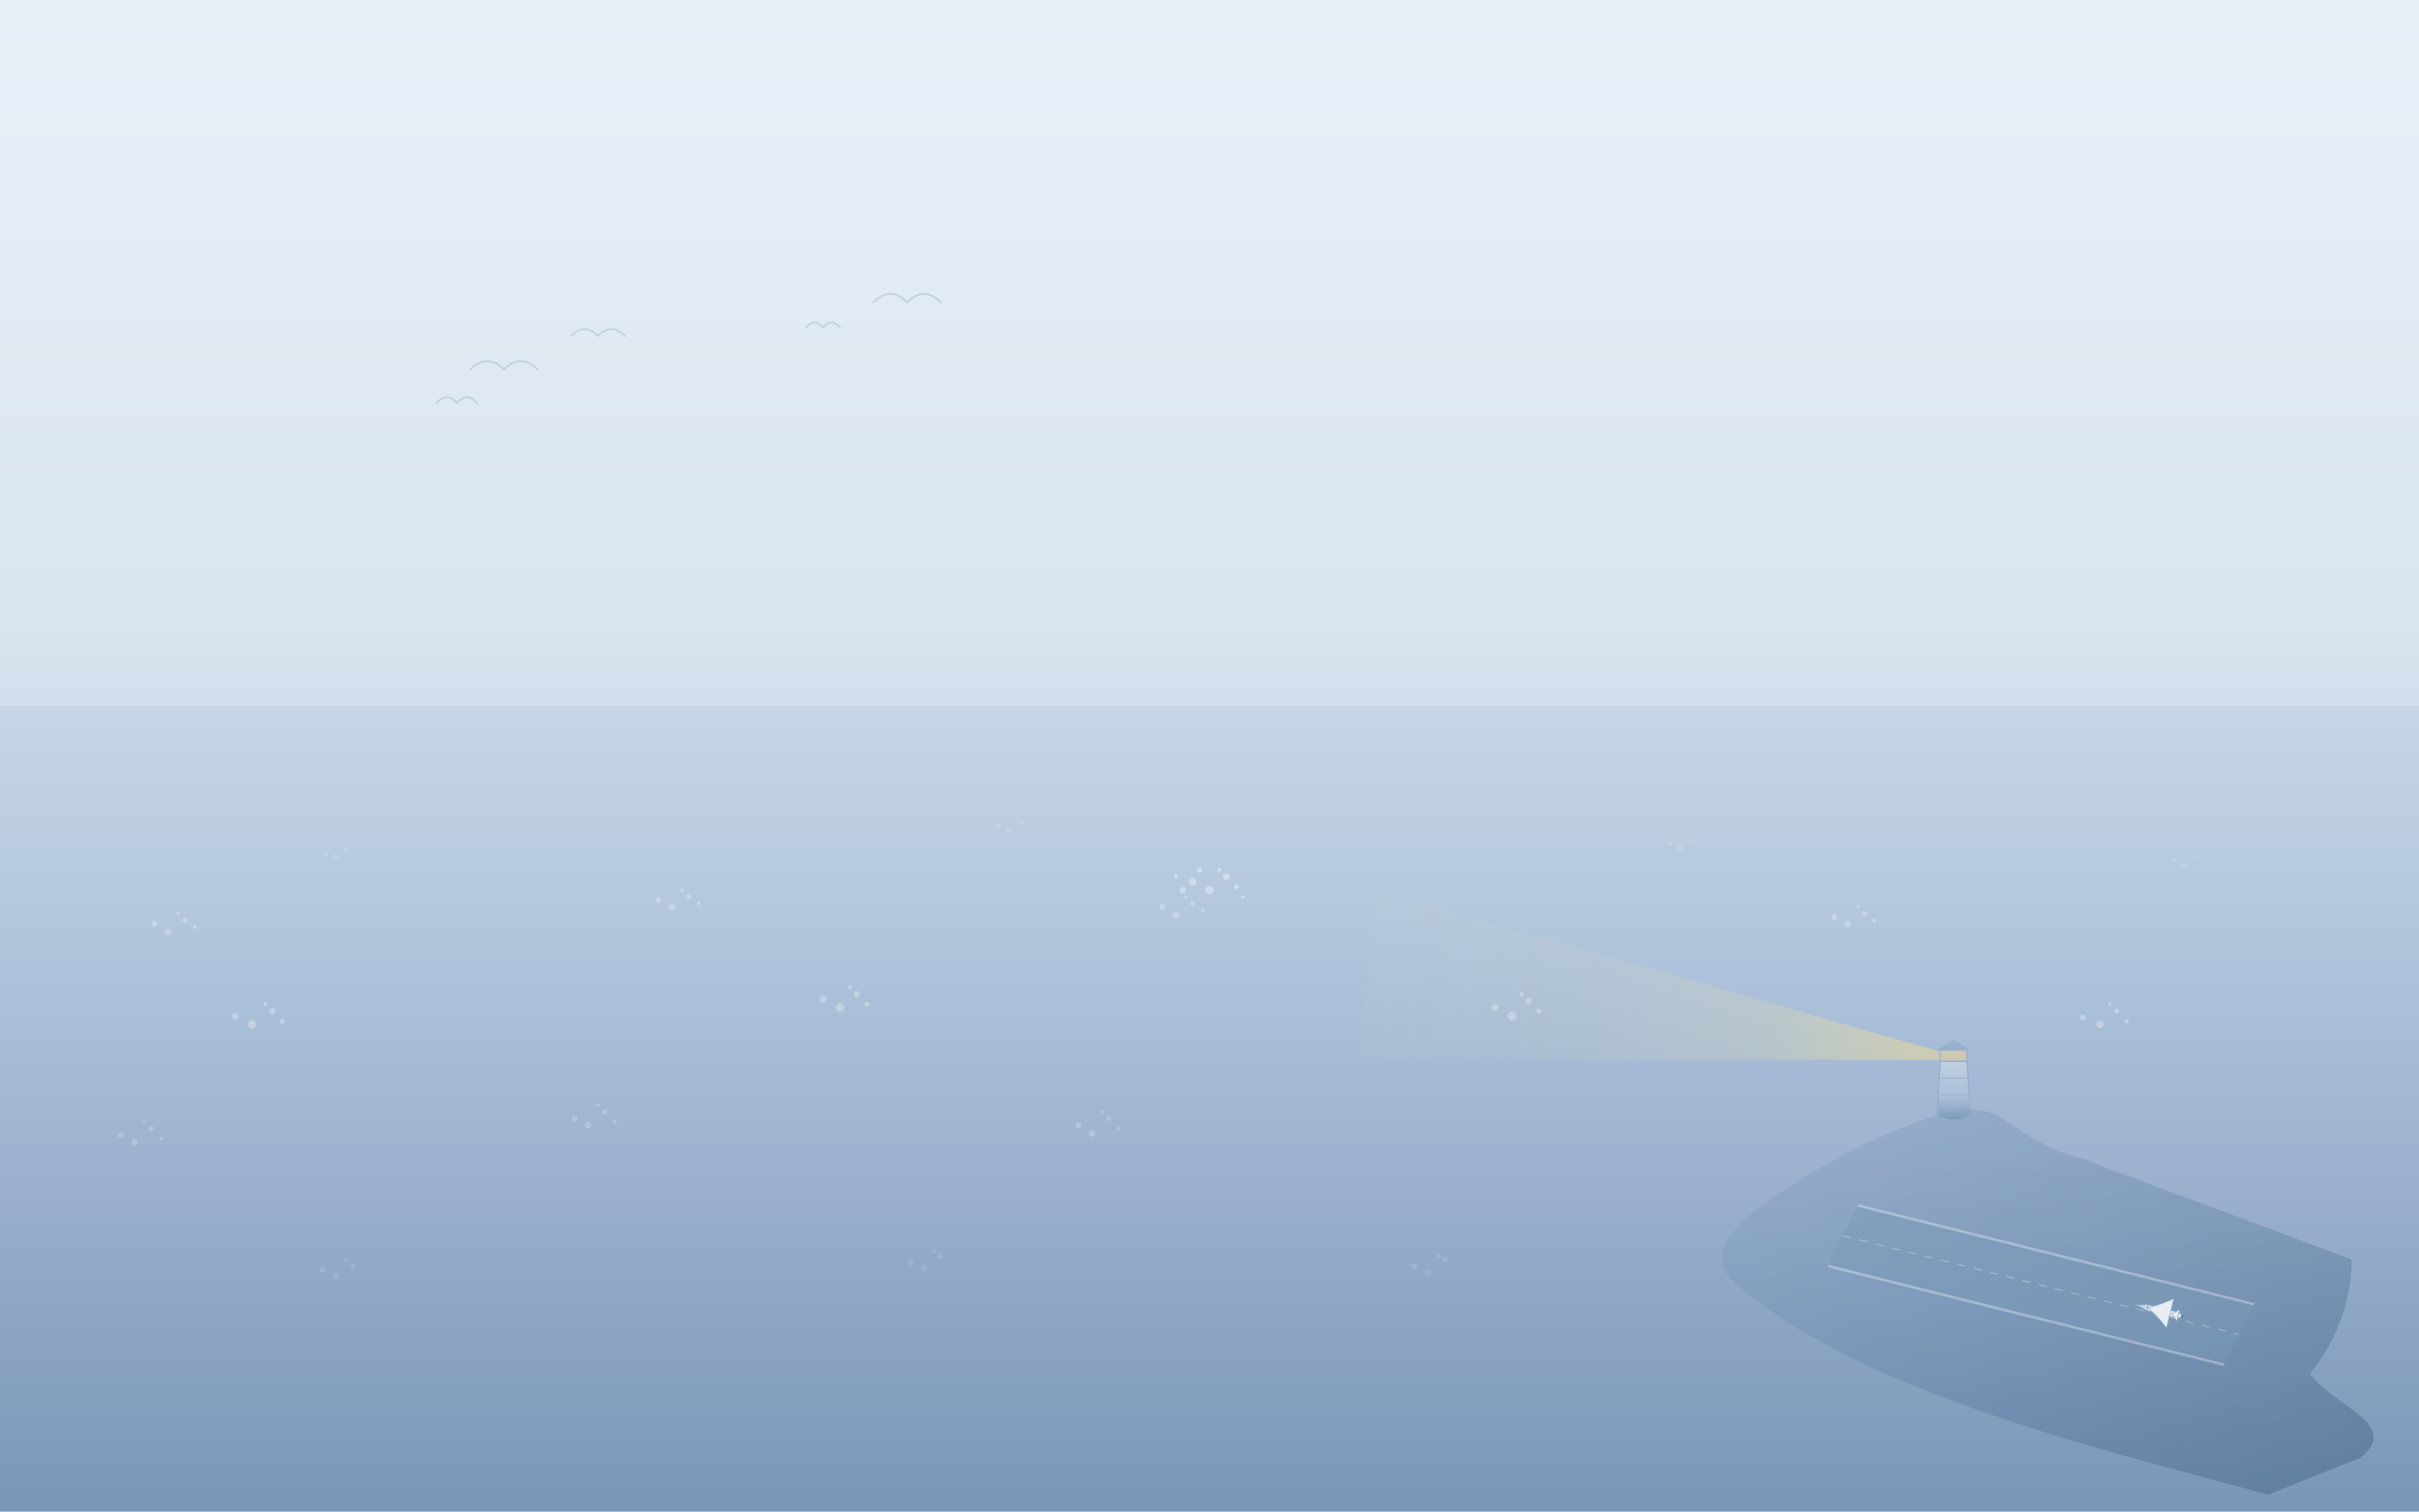
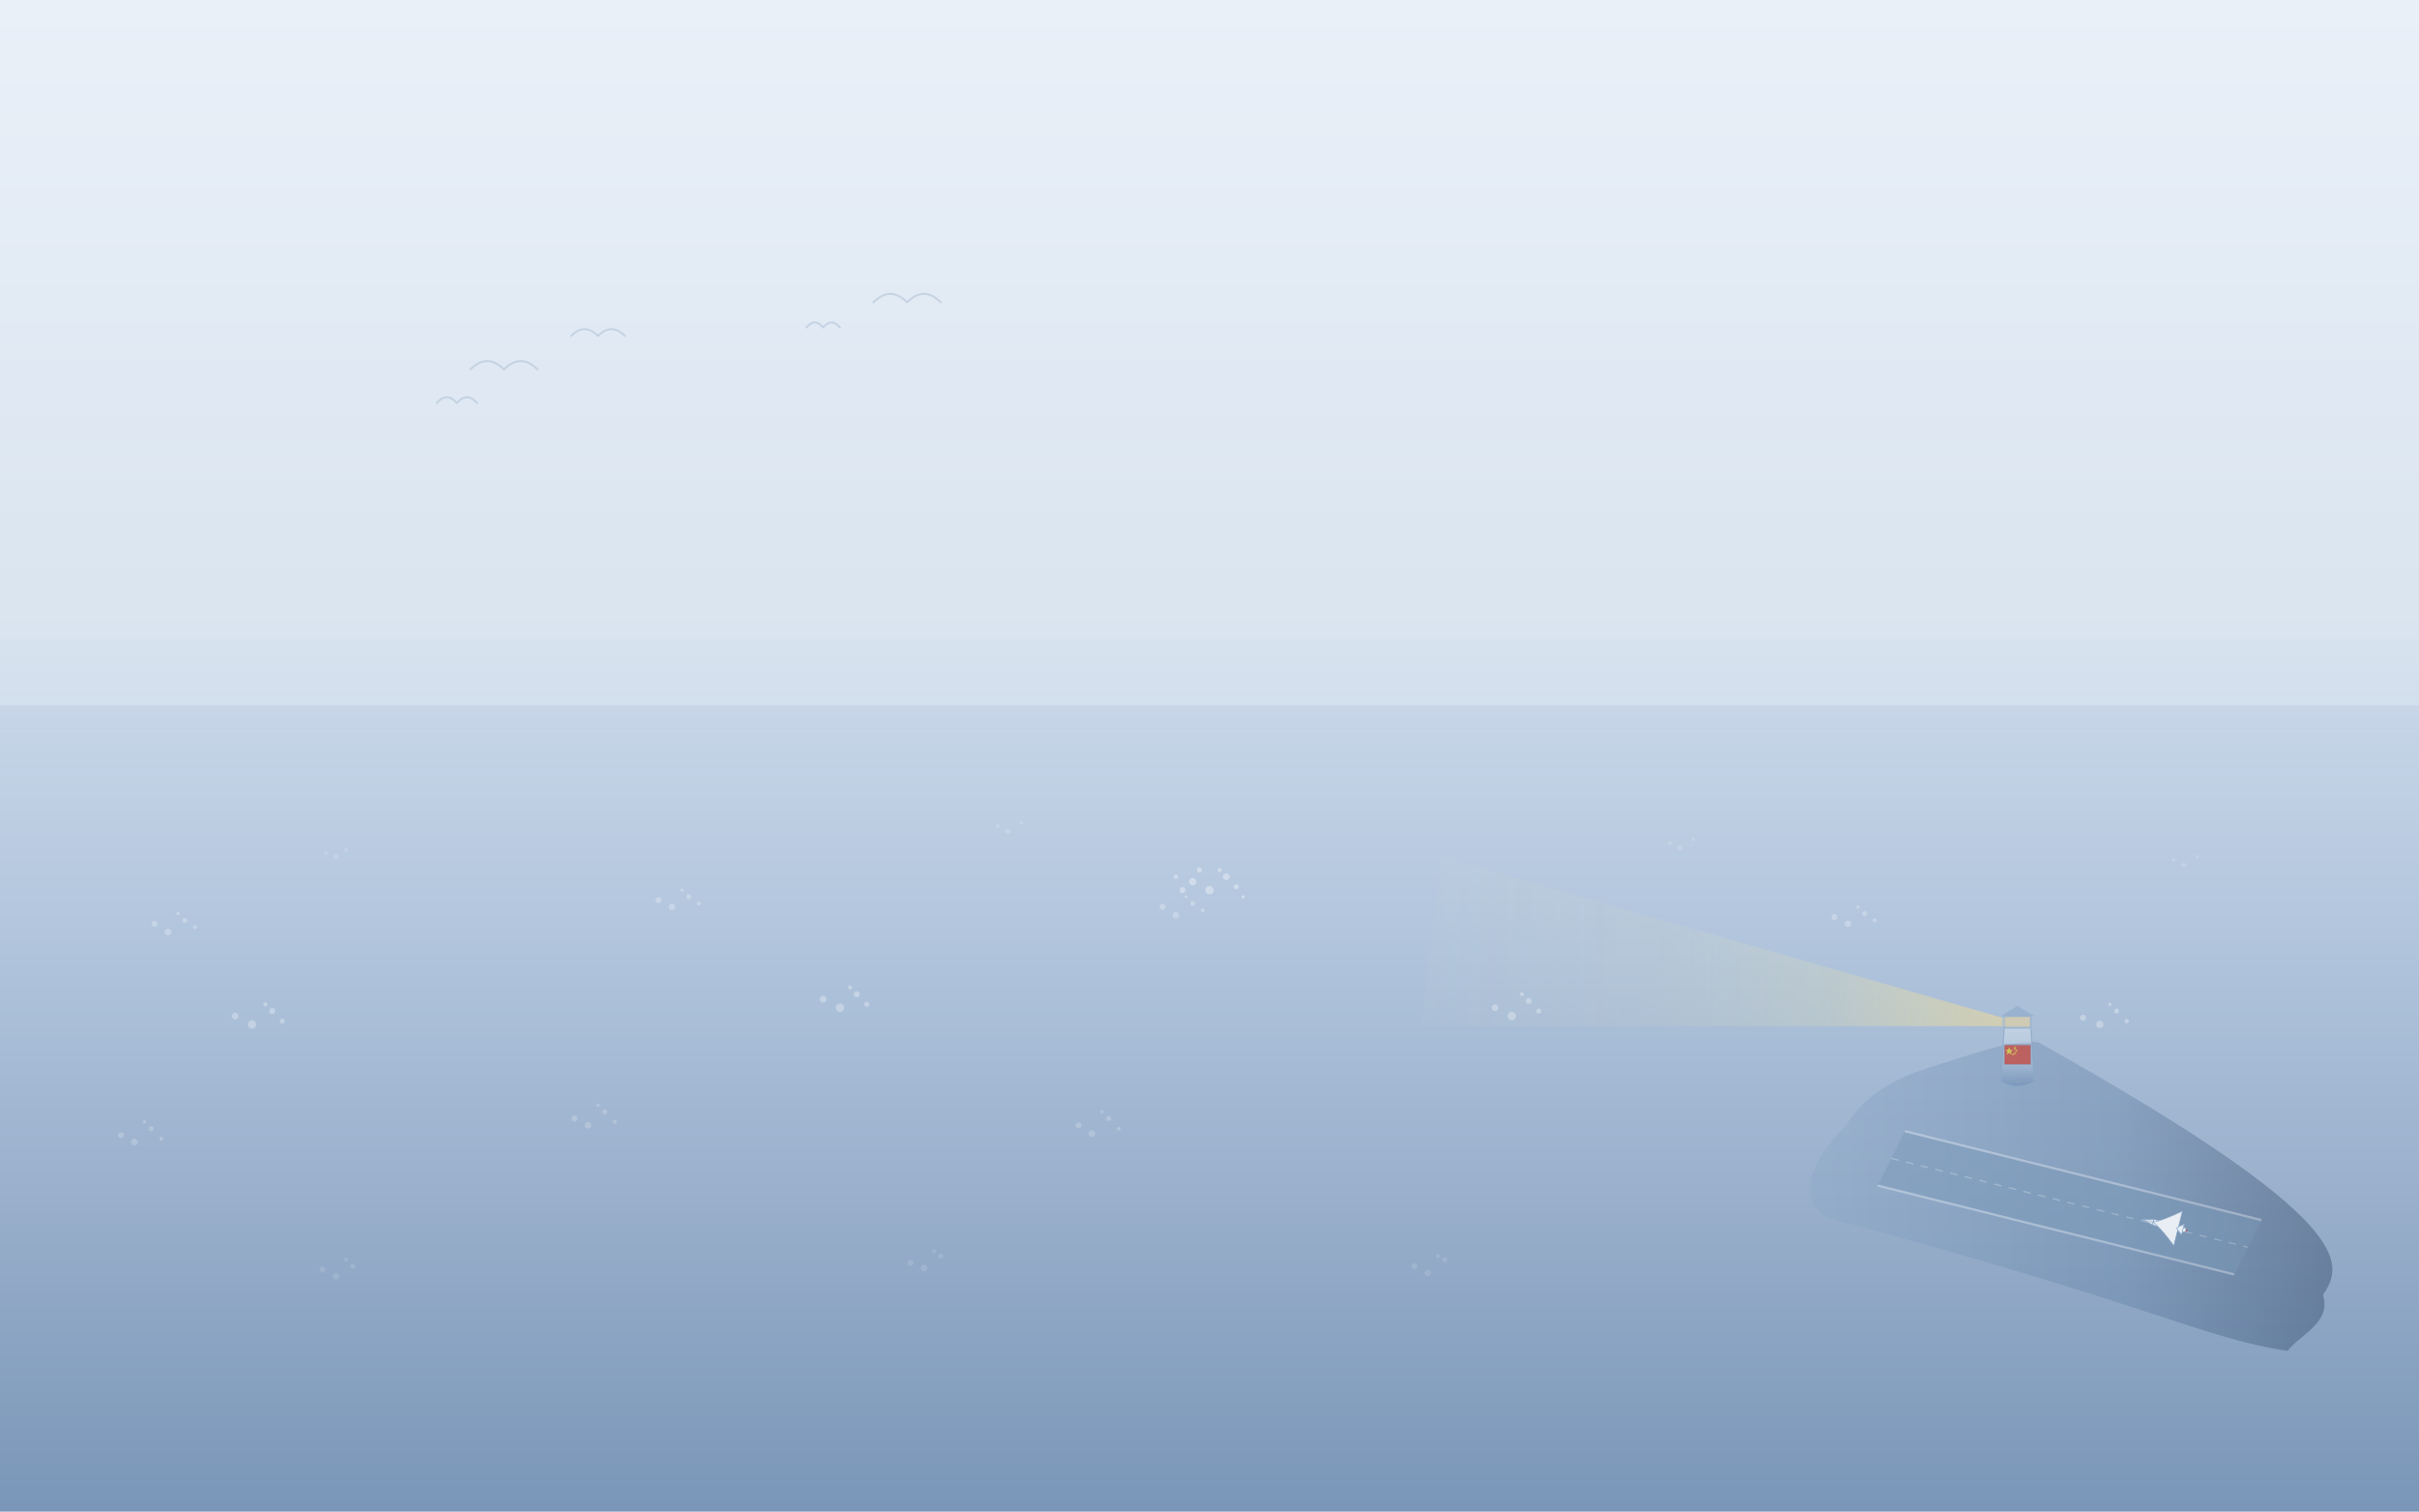
<svg xmlns="http://www.w3.org/2000/svg" viewBox="0 0 1440 900" width="1440" height="900">
  <linearGradient id="sky" x1="0" y1="0" x2="0" y2="1">
    <stop offset="0%" stop-color="#EAF0F8" />
    <stop offset="50%" stop-color="#D6E2EE" />
    <stop offset="100%" stop-color="#C8D6E8" />
  </linearGradient>
  <rect width="1440" height="900" fill="url(#sky)" />
  <linearGradient id="sea" x1="0" y1="0" x2="0" y2="1">
    <stop offset="0%" stop-color="#C8D6E8" />
    <stop offset="30%" stop-color="#B0C4DC" />
    <stop offset="60%" stop-color="#9AB0CC" />
    <stop offset="100%" stop-color="#7A96B8" />
  </linearGradient>
  <rect x="0" y="420" width="1440" height="480" fill="url(#sea)" />
  <linearGradient id="merge" x1="0" y1="0" x2="0" y2="1">
    <stop offset="0%" stop-color="#D6E2EE" stop-opacity="0.5" />
    <stop offset="50%" stop-color="#C8D6E8" stop-opacity="0.3" />
    <stop offset="100%" stop-color="#B0C4DC" stop-opacity="0" />
  </linearGradient>
  <rect x="0" y="380" width="1440" height="80" fill="url(#merge)" />
  <g fill="none" stroke="#5A7AA0" stroke-width="1.2" stroke-linecap="round" stroke-linejoin="round" opacity="0.20">
    <path d="M280,220 Q290,210 300,220 Q310,210 320,220" />
    <path d="M340,200 Q348,192 356,200 Q364,192 372,200" />
    <path d="M260,240 Q266,233 272,240 Q278,233 284,240" />
    <path d="M520,180 Q530,170 540,180 Q550,170 560,180" />
    <path d="M480,195 Q485,189 490,195 Q495,189 500,195" />
  </g>
-   <g opacity="0.35">
-     <linearGradient id="islandGrad" x1="0" y1="0" x2="1" y2="1">
-       <stop offset="0%" stop-color="#8AA8C8" />
-       <stop offset="50%" stop-color="#5A7AA0" />
-       <stop offset="100%" stop-color="#2A4A6A" />
-     </linearGradient>
-     <path d="M1350,890              C1280,870 1120,835 1040,770              C1010,750 1030,730 1060,710              C1090,690 1120,675 1150,665              C1170,658 1185,660 1195,668              C1210,678 1220,685 1240,690              C1260,698 1320,720 1400,750              C1400,775 1390,800 1375,818              C1390,838 1430,848 1405,868              C1380,878 1365,884 1350,890              Z" fill="url(#islandGrad)" />
-   </g>
-   <g opacity="0.45">
-     <path d="M1106.1,717.8 L1088.1,753.8 L1323.9,812.6 L1341.9,776.6 Z" fill="#7A9AB8" />
-     <line x1="1106.1" y1="717.8" x2="1341.9" y2="776.6" stroke="#FFFFFF" stroke-width="1.5" opacity="0.70" />
-     <line x1="1088.1" y1="753.8" x2="1323.9" y2="812.6" stroke="#FFFFFF" stroke-width="1.5" opacity="0.70" />
-     <line x1="1097.1" y1="735.8" x2="1332.9" y2="794.6" stroke="#FFFFFF" stroke-width="0.8" stroke-dasharray="5,5" opacity="0.55" />
-   </g>
-   <g transform="translate(1288, 781) rotate(14)">
-     <rect x="-10" y="-1.8" width="19" height="3.6" rx="1" fill="#E8EEF4" stroke="#8AA8C8" stroke-width="0.4" />
-     <path d="M-10,-1.8 L-15,-0.3 L-17.5,0 L-15,0.3 L-10,1.8 Z" fill="#E8EEF4" stroke="#8AA8C8" stroke-width="0.4" />
-     <path d="M-10,0 Q-5,-2 4,-9 L4,9 Q-5,2 -10,0 Z" fill="#E8EEF4" stroke="#8AA8C8" stroke-width="0.4" />
-     <polygon points="5,0 9,-3.5 9,3.5" fill="#E8EEF4" stroke="#8AA8C8" stroke-width="0.4" />
-     <path d="M9,-1.8 L11,-0.6 L11,0.6 L9,1.8 Z" fill="#E8EEF4" stroke="#8AA8C8" stroke-width="0.4" />
-     <rect x="11" y="-0.5" width="0.8" height="1" rx="0.3" fill="#2A4A6A" />
-     <ellipse cx="-12" cy="0" rx="2.5" ry="1" fill="#8AA8C8" opacity="0.35" />
-   </g>
-   <g opacity="0.56">
-     <linearGradient id="towerGrad" x1="0" y1="0" x2="0" y2="1">
-       <stop offset="0%" stop-color="#D6E2EE" />
-       <stop offset="60%" stop-color="#B0C4DC" />
-       <stop offset="100%" stop-color="#6A8AB0" />
-     </linearGradient>
-     <path d="M1153,664 Q1163,670 1173,664 L1171,632 L1155,632 Z" fill="url(#towerGrad)" stroke="#8AA8C8" stroke-width="0.8" />
-     <line x1="1154" y1="652" x2="1172" y2="652" stroke="#8AA8C8" stroke-width="0.5" />
-     <line x1="1154" y1="642" x2="1172" y2="642" stroke="#8AA8C8" stroke-width="0.5" />
-     <rect x="1155" y="625" width="16" height="7" rx="1" fill="#D6C8A8" stroke="#8AA8C8" stroke-width="0.7" />
-     <rect x="1156" y="626" width="14" height="5" rx="0.8" fill="#FFE088" opacity="0.50" />
-     <path d="M1153,625 L1163,619 L1173,625 Z" fill="#8AA8C8" />
-     <line x1="1155" y1="626" x2="1155" y2="631" stroke="#FFE088" stroke-width="0.8" opacity="0.50" />
-     <linearGradient id="beamFade" x1="1" y1="0" x2="0" y2="0">
-       <stop offset="0%" stop-color="#FFE088" stop-opacity="0.82" />
-       <stop offset="30%" stop-color="#FFEE99" stop-opacity="0.30" />
-       <stop offset="60%" stop-color="#FFEEAA" stop-opacity="0.12" />
-       <stop offset="100%" stop-color="#FFEEBB" stop-opacity="0.04" />
-     </linearGradient>
-     <g opacity="1">
-       <animateTransform attributeName="transform" type="rotate" values="-5 1154 630; 5 1154 630; -5 1154 630" keyTimes="0; 0.5; 1" dur="6s" repeatCount="indefinite" />
-       <path d="M1154,626 L820,530 L808,631 L1154,631 Z" fill="url(#beamFade)" />
+   <g transform="translate(0, 20)">
+     <g opacity="0.35" transform="translate(1245, 695) scale(0.90, 1) rotate(-3) translate(-1245, -695)">
+       <linearGradient id="islandGrad" x1="0" y1="0" x2="1" y2="0">
+         <stop offset="0%" stop-color="#8AA8C8" />
+         <stop offset="60%" stop-color="#5A7AA0" />
+         <stop offset="100%" stop-color="#1A3050" />
+       </linearGradient>
+       <path d="M1370,791              C1315,781 1280,758 1070,696              C1050,684 1060,662 1085,642              C1105,616 1135,612 1160,606              C1190,599 1205,597 1215,599              C1420,716 1410,741 1395,759              C1400,776 1378,782 1370,791              Z" fill="url(#islandGrad)" />
+     </g>
+     <g opacity="0.45" transform="translate(1232, 696.2) scale(0.90) translate(-1232, -696.2)">
+       <path d="M1123.1,648.8 L1105.1,684.8 L1340.9,743.6 L1358.9,707.6 Z" fill="#7A9AB8" />
+       <line x1="1123.1" y1="648.8" x2="1358.9" y2="707.6" stroke="#FFFFFF" stroke-width="1.5" opacity="0.70" />
+       <line x1="1105.1" y1="684.8" x2="1340.9" y2="743.6" stroke="#FFFFFF" stroke-width="1.5" opacity="0.70" />
+       <line x1="1114.1" y1="666.8" x2="1349.9" y2="725.6" stroke="#FFFFFF" stroke-width="0.8" stroke-dasharray="5,5" opacity="0.55" />
+     </g>
+     <g>
+       <animateTransform attributeName="transform" type="translate" values="0,0; 0,0; -100,-25; -160,-50; -380,-250; -380,-250; 380,140; 100,25; 10,3; 0,0; 0,0" keyTimes="0; 0.24; 0.29; 0.34; 0.43; 0.52; 0.57; 0.76; 0.85; 0.9; 1" dur="21s" repeatCount="indefinite" />
+       <animate attributeName="opacity" values="1; 1; 1; 0.5; 0; 0; 0; 0.5; 0.9; 1; 1" keyTimes="0; 0.24; 0.34; 0.38; 0.43; 0.57; 0.65; 0.76; 0.85; 0.9; 1" dur="21s" repeatCount="indefinite" />
+       <g transform="translate(1291, 710) scale(0.96) rotate(14)">
+         <rect x="-10" y="-1.8" width="19" height="3.6" rx="1" fill="#E8EEF4" stroke="#8AA8C8" stroke-width="0.4" />
+         <path d="M-10,-1.8 L-15,-0.3 L-17.5,0 L-15,0.3 L-10,1.8 Z" fill="#E8EEF4" stroke="#8AA8C8" stroke-width="0.4" />
+         <path d="M-10,0 Q-5,-2 6,-11 L6,11 Q-5,2 -10,0 Z" fill="#E8EEF4" stroke="#8AA8C8" stroke-width="0.4" />
+         <polygon points="5,0 9,-3.5 9,3.5" fill="#E8EEF4" stroke="#8AA8C8" stroke-width="0.4" />
+         <path d="M9,-1.8 L11,-0.6 L11,0.6 L9,1.8 Z" fill="#E8EEF4" stroke="#8AA8C8" stroke-width="0.4" />
+         <rect x="11" y="-0.5" width="0.8" height="1" rx="0.3" fill="#CC3333" />
+         <ellipse cx="-12" cy="0" rx="2.5" ry="1" fill="#8AA8C8" opacity="0.35" />
+       </g>
+     </g>
+     <g opacity="0.56">
+       <linearGradient id="towerGrad" x1="0" y1="0" x2="0" y2="1">
+         <stop offset="0%" stop-color="#D6E2EE" />
+         <stop offset="60%" stop-color="#B0C4DC" />
+         <stop offset="100%" stop-color="#6A8AB0" />
+       </linearGradient>
+       <path d="M1191,624 Q1201,630 1211,624 L1209,592 L1193,592 Z" fill="url(#towerGrad)" stroke="#8AA8C8" stroke-width="0.8" />
+       <line x1="1192" y1="612" x2="1210" y2="612" stroke="#8AA8C8" stroke-width="0.5" />
+       <g>
+         <rect x="1193" y="602" width="16" height="12" fill="#DE2910" stroke="#8AA8C8" stroke-width="0.4" />
+         <polygon points="1196,603.5 1196.7,605.2 1198.3,605.2 1197,606.2 1197.5,608 1196,606.9 1194.5,608 1195,606.2 1193.7,605.2 1195.3,605.2" fill="#FFDE00" />
+         <polygon points="1199.5,602.8 1199.7,603.7 1200.5,603.7 1199.8,604.2 1200,605.2 1199.5,604.6 1199,605.2 1199.2,604.2 1198.5,603.7 1199.3,603.7" fill="#FFDE00" />
+         <polygon points="1200.3,604.5 1200.5,605.2 1201.2,605.2 1200.6,605.6 1200.8,606.5 1200.3,606 1199.8,606.5 1200,605.6 1199.4,605.2 1200.1,605.2" fill="#FFDE00" />
+         <polygon points="1199.5,606.2 1199.7,606.9 1200.3,606.9 1199.8,607.3 1200,608 1199.5,607.5 1199,608 1199.2,607.3 1198.7,606.9 1199.3,606.9" fill="#FFDE00" />
+         <polygon points="1198.3,607 1198.5,607.6 1199,607.6 1198.6,608 1198.7,608.5 1198.3,608.2 1197.9,608.5 1198,608 1197.6,607.6 1198.1,607.6" fill="#FFDE00" />
+       </g>
+       <line x1="1192" y1="602" x2="1210" y2="602" stroke="#8AA8C8" stroke-width="0.5" />
+       <rect x="1193" y="585" width="16" height="7" rx="1" fill="#D6C8A8" stroke="#8AA8C8" stroke-width="0.7" />
+       <rect x="1194" y="586" width="14" height="5" rx="0.8" fill="#FFE088" opacity="0.50" />
+       <path d="M1191,585 L1201,579 L1211,585 Z" fill="#8AA8C8" />
+       <line x1="1193" y1="586" x2="1193" y2="591" stroke="#FFE088" stroke-width="0.8" opacity="0.50" />
+       <linearGradient id="beamFade" x1="1" y1="0" x2="0" y2="0">
+         <stop offset="0%" stop-color="#FFE088" stop-opacity="0.82" />
+         <stop offset="30%" stop-color="#FFEE99" stop-opacity="0.30" />
+         <stop offset="60%" stop-color="#FFEEAA" stop-opacity="0.12" />
+         <stop offset="100%" stop-color="#FFEEBB" stop-opacity="0.04" />
+       </linearGradient>
+       <g opacity="1">
+         <animateTransform attributeName="transform" type="rotate" values="-5 1192 590; 5 1192 590; -5 1192 590" keyTimes="0; 0.5; 1" dur="6s" repeatCount="indefinite" />
+         <path d="M1192,586 L858,490 L846,591 L1192,591 Z" fill="url(#beamFade)" />
+       </g>
    </g>
  </g>
  <g fill="#FFFFFF">
    <g opacity="0.15">
      <circle cx="200" cy="510" r="1.5" />
      <circle cx="206" cy="506" r="1" />
      <circle cx="194" cy="508" r="1.2" />
      <circle cx="600" cy="495" r="1.5" />
      <circle cx="608" cy="490" r="1" />
      <circle cx="594" cy="492" r="1.2" />
      <circle cx="1000" cy="505" r="1.5" />
      <circle cx="1008" cy="500" r="1" />
      <circle cx="994" cy="502" r="1.2" />
      <circle cx="1300" cy="515" r="1.3" />
      <circle cx="1308" cy="510" r="1" />
      <circle cx="1294" cy="512" r="1" />
    </g>
    <g opacity="0.25">
      <circle cx="100" cy="555" r="2" />
      <circle cx="110" cy="548" r="1.5" />
      <circle cx="92" cy="550" r="1.8" />
      <circle cx="106" cy="544" r="1" />
      <circle cx="116" cy="552" r="1.2" />
      <circle cx="400" cy="540" r="2" />
      <circle cx="410" cy="534" r="1.5" />
      <circle cx="392" cy="536" r="1.8" />
      <circle cx="406" cy="530" r="1" />
      <circle cx="416" cy="538" r="1.2" />
      <circle cx="700" cy="545" r="2" />
      <circle cx="710" cy="538" r="1.5" />
      <circle cx="692" cy="540" r="1.8" />
      <circle cx="706" cy="534" r="1" />
      <circle cx="716" cy="542" r="1.2" />
      <circle cx="1100" cy="550" r="2" />
      <circle cx="1110" cy="544" r="1.5" />
      <circle cx="1092" cy="546" r="1.8" />
      <circle cx="1106" cy="540" r="1" />
      <circle cx="1116" cy="548" r="1.2" />
    </g>
    <g opacity="0.35">
      <circle cx="720" cy="530" r="2.5" />
      <circle cx="730" cy="522" r="2" />
      <circle cx="710" cy="525" r="2.2" />
      <circle cx="736" cy="528" r="1.5" />
      <circle cx="704" cy="530" r="1.8" />
      <circle cx="726" cy="518" r="1.2" />
      <circle cx="714" cy="518" r="1.5" />
      <circle cx="740" cy="534" r="1" />
      <circle cx="700" cy="522" r="1.3" />
    </g>
    <g opacity="0.30">
      <circle cx="150" cy="610" r="2.5" />
      <circle cx="162" cy="602" r="1.8" />
      <circle cx="140" cy="605" r="2" />
      <circle cx="158" cy="598" r="1.2" />
      <circle cx="168" cy="608" r="1.5" />
      <circle cx="500" cy="600" r="2.5" />
      <circle cx="510" cy="592" r="1.8" />
      <circle cx="490" cy="595" r="2" />
      <circle cx="506" cy="588" r="1.2" />
      <circle cx="516" cy="598" r="1.5" />
      <circle cx="900" cy="605" r="2.5">
        <animate attributeName="cy" values="605;590;605" dur="3s" repeatCount="indefinite" />
      </circle>
      <circle cx="910" cy="596" r="1.8">
        <animate attributeName="cy" values="596;582;596" dur="3.5s" repeatCount="indefinite" />
      </circle>
      <circle cx="890" cy="600" r="2">
        <animate attributeName="cy" values="600;586;600" dur="4s" repeatCount="indefinite" />
      </circle>
      <circle cx="906" cy="592" r="1.2">
        <animate attributeName="cy" values="592;580;592" dur="2.8s" repeatCount="indefinite" />
      </circle>
      <circle cx="916" cy="602" r="1.5">
        <animate attributeName="cy" values="602;588;602" dur="3.2s" repeatCount="indefinite" />
      </circle>
      <circle cx="1250" cy="610" r="2.2" />
      <circle cx="1260" cy="602" r="1.5" />
      <circle cx="1240" cy="606" r="1.8" />
      <circle cx="1256" cy="598" r="1" />
      <circle cx="1266" cy="608" r="1.3" />
    </g>
    <g opacity="0.20">
      <circle cx="80" cy="680" r="2" />
      <circle cx="90" cy="672" r="1.5" />
      <circle cx="72" cy="676" r="1.8" />
      <circle cx="86" cy="668" r="1" />
      <circle cx="96" cy="678" r="1.2" />
      <circle cx="350" cy="670" r="2" />
      <circle cx="360" cy="662" r="1.5" />
      <circle cx="342" cy="666" r="1.8" />
      <circle cx="356" cy="658" r="1" />
      <circle cx="366" cy="668" r="1.2" />
      <circle cx="650" cy="675" r="2" />
      <circle cx="660" cy="666" r="1.5" />
      <circle cx="642" cy="670" r="1.8" />
      <circle cx="656" cy="662" r="1" />
      <circle cx="666" cy="672" r="1.2" />
    </g>
    <g opacity="0.12">
      <circle cx="200" cy="760" r="2" />
      <circle cx="210" cy="754" r="1.5" />
      <circle cx="192" cy="756" r="1.8" />
      <circle cx="206" cy="750" r="1.2" />
      <circle cx="550" cy="755" r="2" />
      <circle cx="560" cy="748" r="1.5" />
      <circle cx="542" cy="752" r="1.8" />
      <circle cx="556" cy="745" r="1.2" />
      <circle cx="850" cy="758" r="2" />
      <circle cx="860" cy="750" r="1.5" />
      <circle cx="842" cy="754" r="1.8" />
      <circle cx="856" cy="748" r="1.2" />
    </g>
  </g>
</svg>
